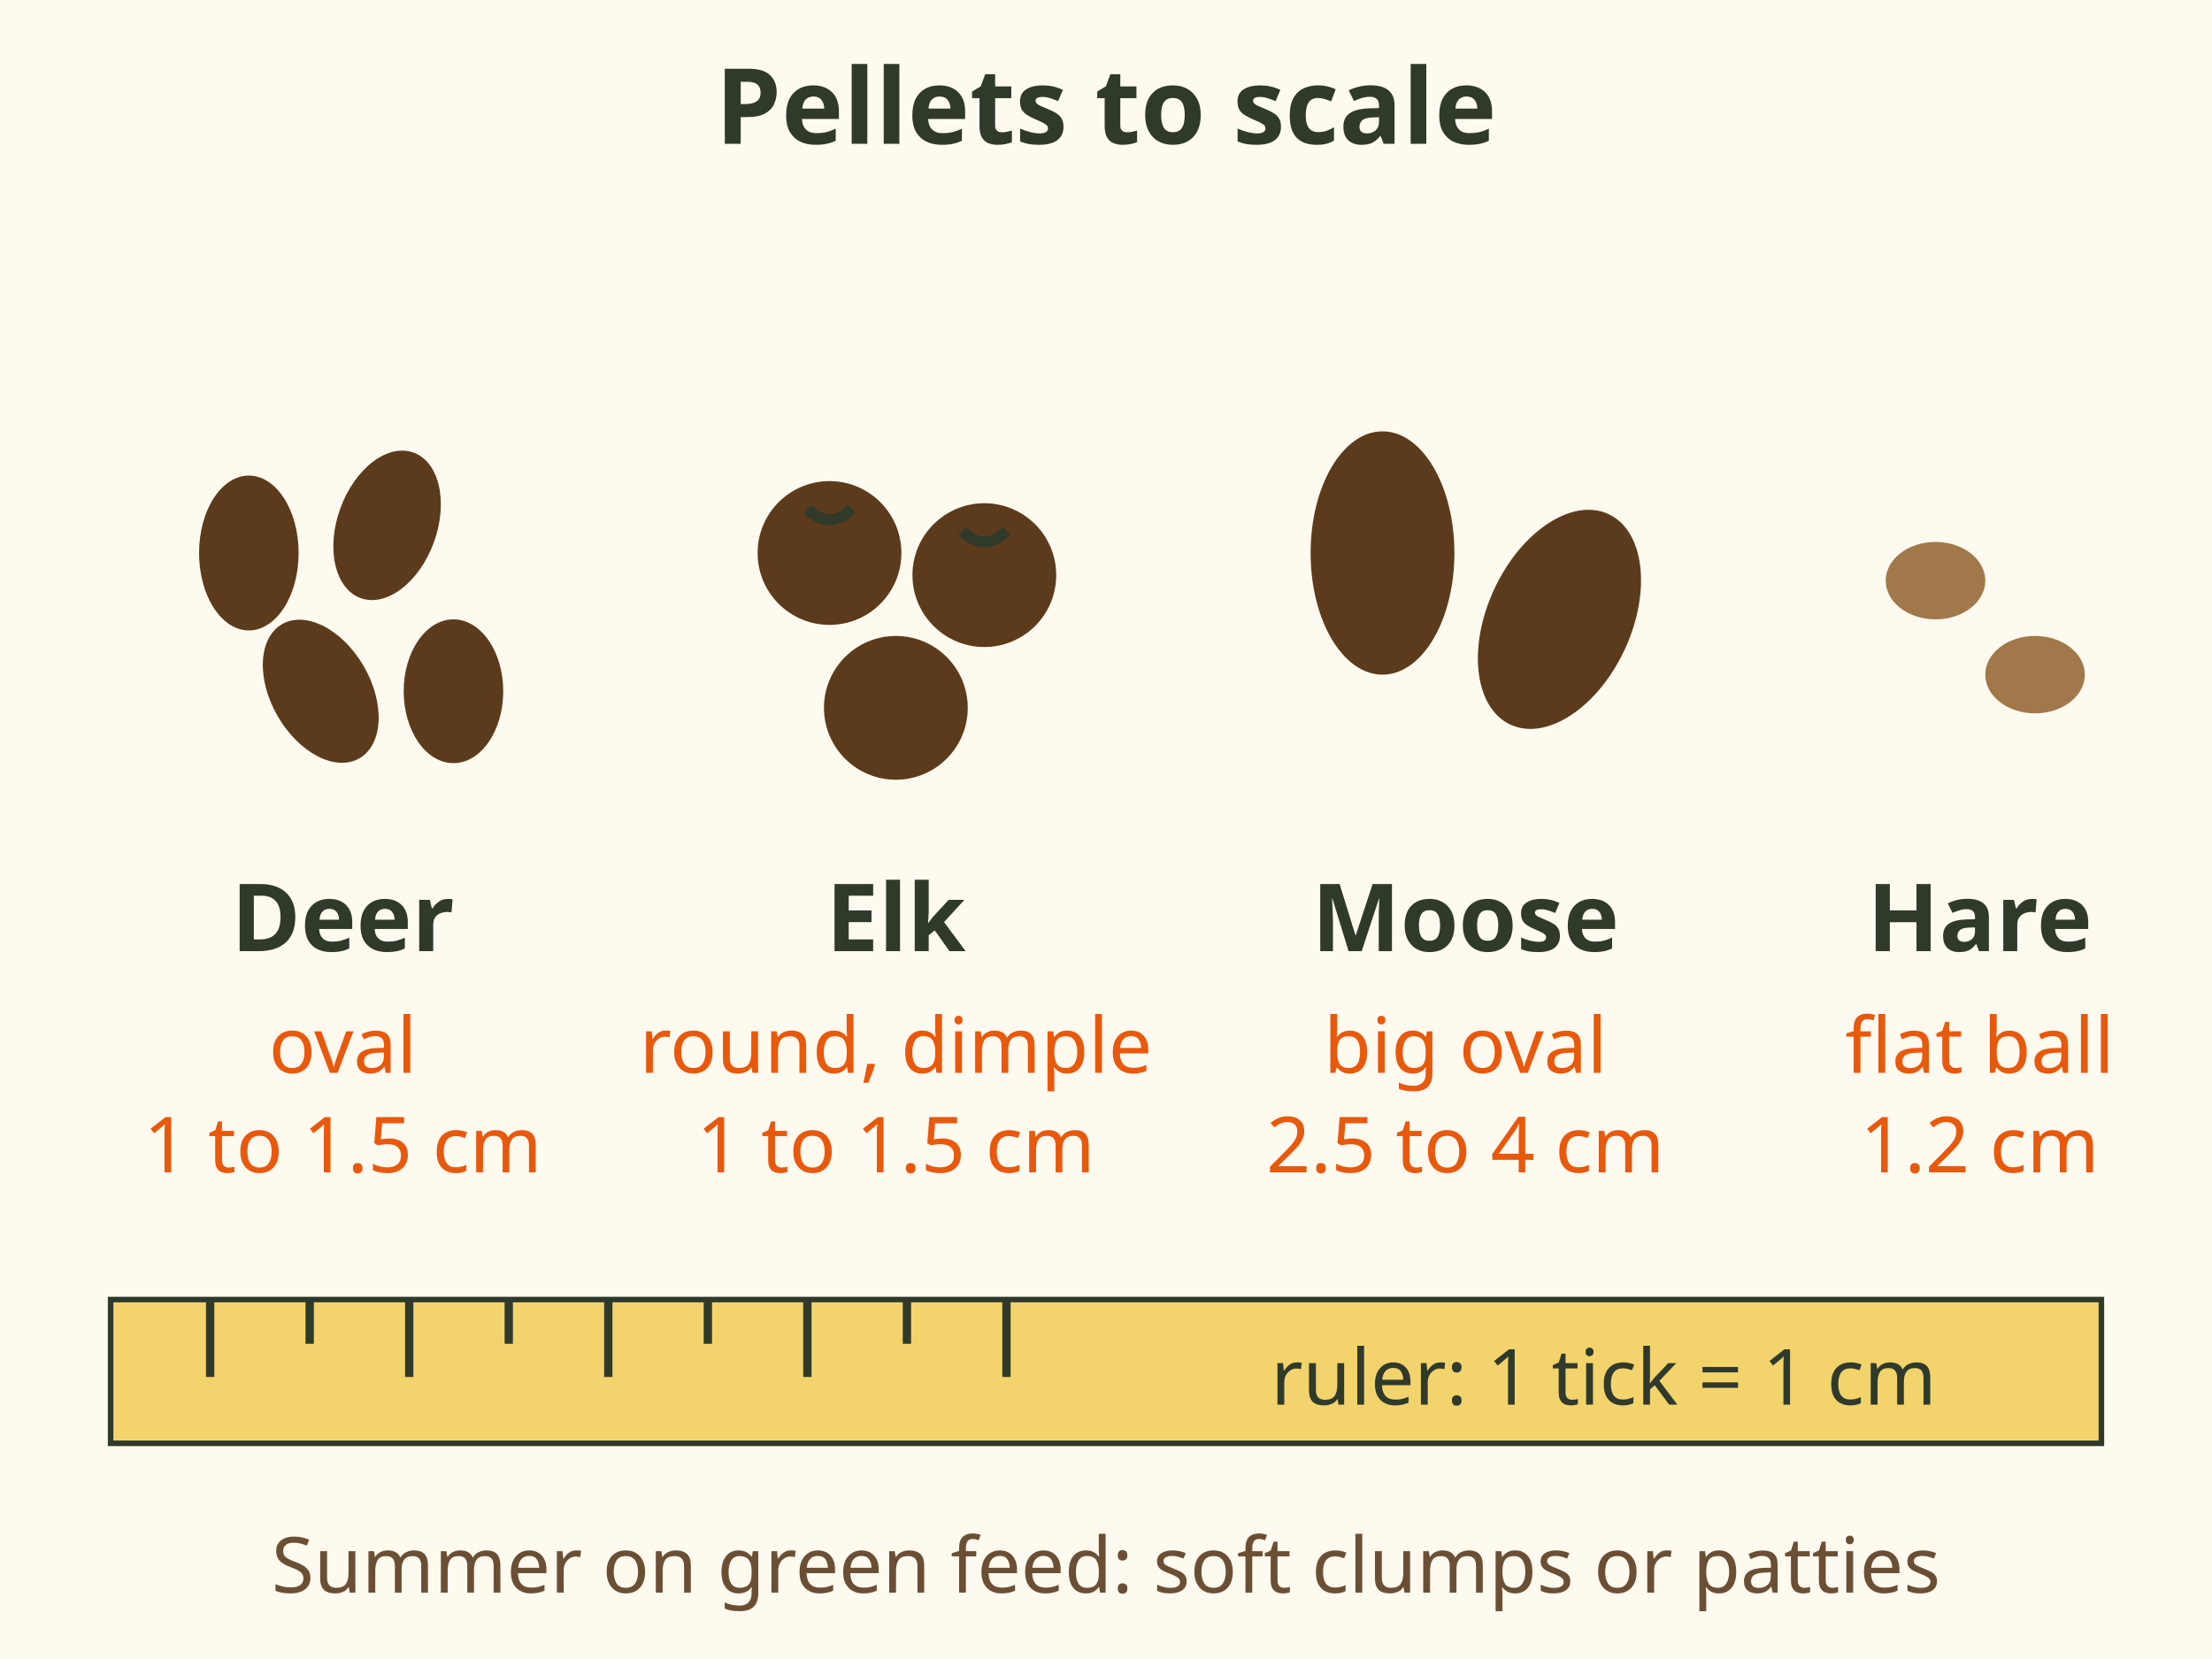
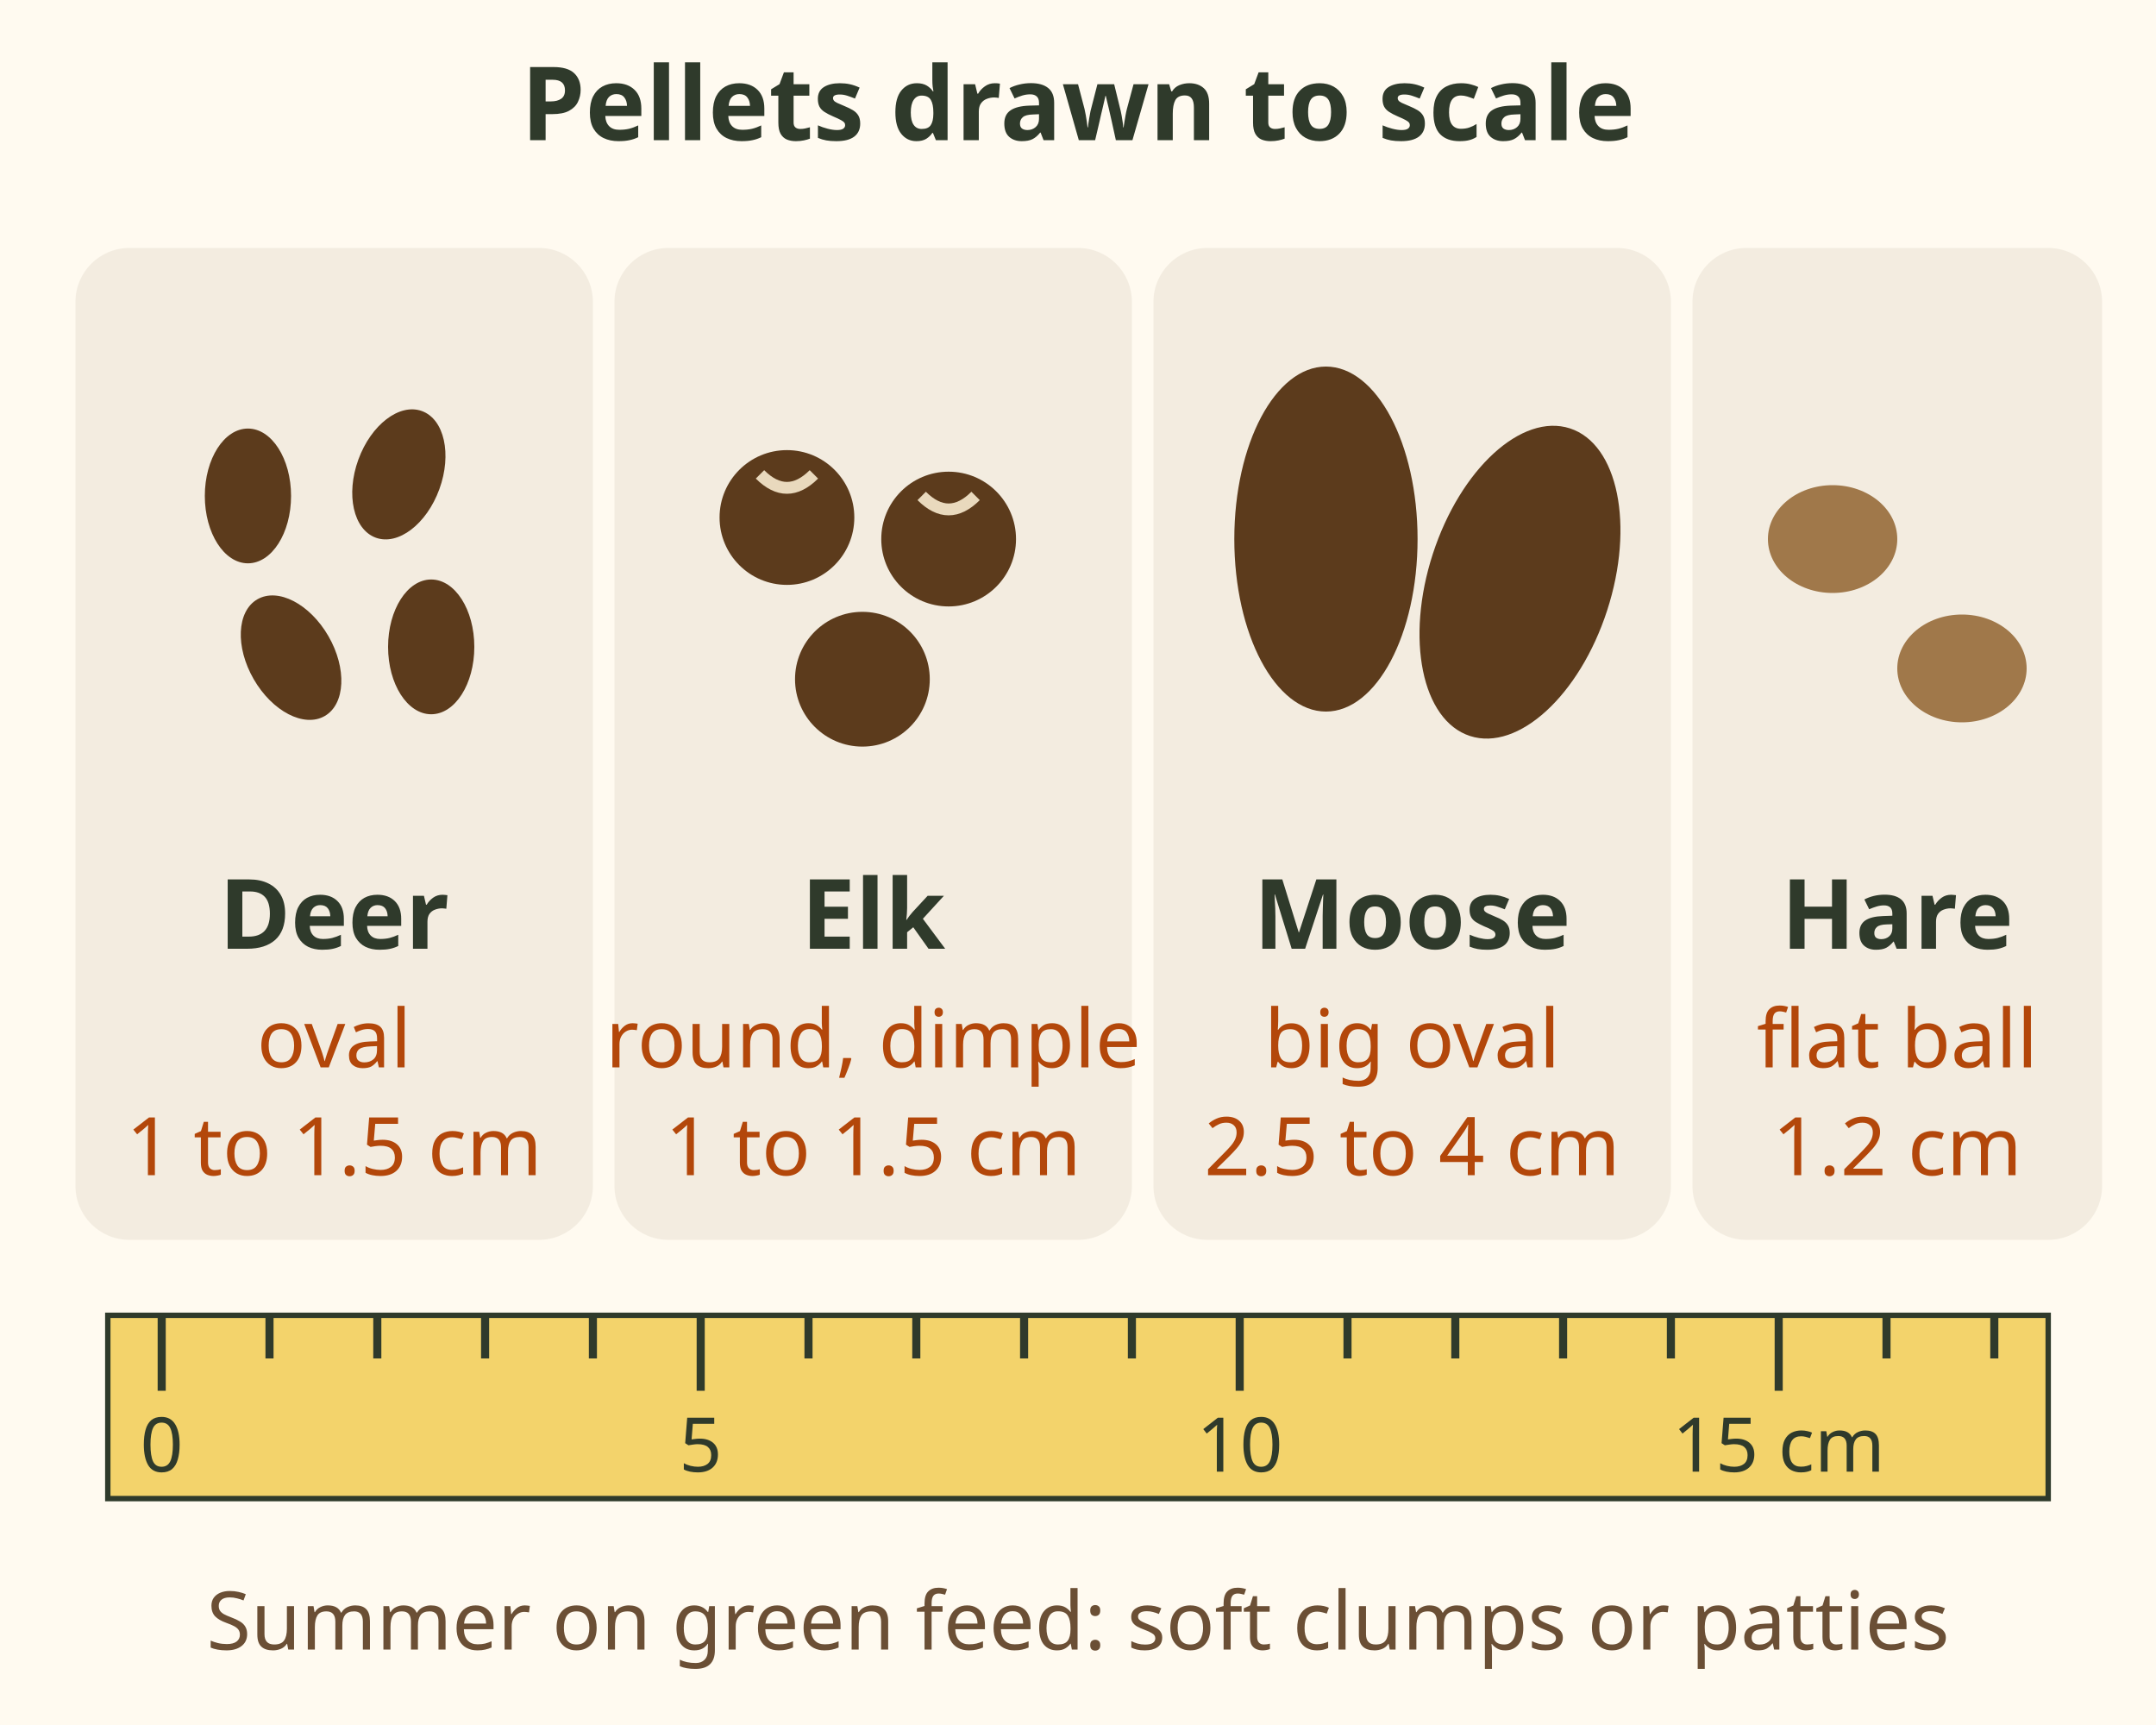
- <svg xmlns="http://www.w3.org/2000/svg" viewBox="0 0 400 300" font-family="sans-serif" role="img" aria-label="Pellets drawn to scale against a centimetre ruler. Deer: oval pellets about 1 to 1.5 cm long. Elk: rounder, 1 to 1.5 cm across, often dimpled on one end. Moose: big, 1.5 to 2 cm across and 2.5 to 4 cm long. Snowshoe hare: slightly flat round balls about 1.2 cm.">
-   <rect width="400" height="300" fill="#fffaf0" />
-   <text x="200" y="26" font-size="19" font-weight="bold" fill="#2f3a2b" text-anchor="middle">Pellets to scale</text>
-   <g fill="#5c3b1c">
-     <ellipse cx="45" cy="100" rx="9" ry="14" />
-     <ellipse cx="70" cy="95" rx="9" ry="14" transform="rotate(20 70 95)" />
-     <ellipse cx="58" cy="125" rx="9" ry="14" transform="rotate(-30 58 125)" />
-     <ellipse cx="82" cy="125" rx="9" ry="13" />
-     <circle cx="150" cy="100" r="13" />
-     <circle cx="178" cy="104" r="13" />
-     <circle cx="162" cy="128" r="13" />
-     <ellipse cx="250" cy="100" rx="13" ry="22" />
-     <ellipse cx="282" cy="112" rx="13" ry="21" transform="rotate(25 282 112)" />
-     <ellipse cx="350" cy="105" rx="9" ry="7" fill="#a0784a" />
-     <ellipse cx="368" cy="122" rx="9" ry="7" fill="#a0784a" />
+ <svg xmlns="http://www.w3.org/2000/svg" viewBox="0 0 400 320" font-family="sans-serif" role="img" aria-label="Pellets drawn to scale against a centimetre ruler. Deer: oval pellets about 1 to 1.5 cm long. Elk: rounder, 1 to 1.5 cm across, often dimpled on one end. Moose: big, 1.5 to 2 cm across and 2.5 to 4 cm long. Snowshoe hare: slightly flat round balls about 1.2 cm.">
+   <rect width="400" height="320" fill="#fffaf0" />
+   <text x="200" y="26" font-size="19" font-weight="bold" fill="#2f3a2b" text-anchor="middle">Pellets drawn to scale</text>
+   <g data-tip="Deer pellets|Oval pellets about 1 to 1.5 cm long, in piles. Summer on green feed: soft clumps. Fall and winter: firm separate pellets.">
+     <rect x="14" y="46" width="96" height="184" rx="10" fill="#f3ece0" />
+     <g fill="#5c3b1c">
+       <ellipse cx="46" cy="92" rx="8" ry="12.5" />
+       <ellipse cx="74" cy="88" rx="8" ry="12.5" transform="rotate(20 74 88)" />
+       <ellipse cx="54" cy="122" rx="8" ry="12.5" transform="rotate(-30 54 122)" />
+       <ellipse cx="80" cy="120" rx="8" ry="12.5" />
+     </g>
+     <text x="62" y="176" font-size="18" font-weight="bold" fill="#2f3a2b" text-anchor="middle">Deer</text>
+     <text x="62" y="198" font-size="15" fill="#b3470a" text-anchor="middle">oval</text>
+     <text x="62" y="218" font-size="15" fill="#b3470a" text-anchor="middle">1 to 1.5 cm</text>
  </g>
-   <g fill="#8b5a2b">
-     <path d="M146 92 q4 4 8 0" stroke="#2f3a2b" stroke-width="2" fill="none" />
-     <path d="M174 96 q4 4 8 0" stroke="#2f3a2b" stroke-width="2" fill="none" />
+   <g data-tip="Elk pellets|Rounder, about 1 to 1.5 cm across, often dimpled on one end, in bigger piles. Summer: soft patties like a small cow pie.">
+     <rect x="114" y="46" width="96" height="184" rx="10" fill="#f3ece0" />
+     <g fill="#5c3b1c">
+       <circle cx="146" cy="96" r="12.5" />
+       <circle cx="176" cy="100" r="12.5" />
+       <circle cx="160" cy="126" r="12.5" />
+     </g>
+     <path d="M141 88 q5 5 10 0 M171 92 q5 5 10 0" stroke="#e9d9bd" stroke-width="2.2" fill="none" />
+     <text x="162" y="176" font-size="18" font-weight="bold" fill="#2f3a2b" text-anchor="middle">Elk</text>
+     <text x="162" y="198" font-size="15" fill="#b3470a" text-anchor="middle">round, dimple</text>
+     <text x="162" y="218" font-size="15" fill="#b3470a" text-anchor="middle">1 to 1.5 cm</text>
  </g>
-   <g text-anchor="middle">
-     <text x="62" y="172" font-size="17" font-weight="bold" fill="#2f3a2b">Deer</text>
-     <text x="162" y="172" font-size="17" font-weight="bold" fill="#2f3a2b">Elk</text>
-     <text x="265" y="172" font-size="17" font-weight="bold" fill="#2f3a2b">Moose</text>
-     <text x="358" y="172" font-size="17" font-weight="bold" fill="#2f3a2b">Hare</text>
-     <text x="62" y="194" font-size="14" fill="#e8590c">oval</text>
-     <text x="62" y="212" font-size="14" fill="#e8590c">1 to 1.5 cm</text>
-     <text x="162" y="194" font-size="14" fill="#e8590c">round, dimple</text>
-     <text x="162" y="212" font-size="14" fill="#e8590c">1 to 1.5 cm</text>
-     <text x="265" y="194" font-size="14" fill="#e8590c">big oval</text>
-     <text x="265" y="212" font-size="14" fill="#e8590c">2.5 to 4 cm</text>
-     <text x="358" y="194" font-size="14" fill="#e8590c">flat ball</text>
-     <text x="358" y="212" font-size="14" fill="#e8590c">1.2 cm</text>
+   <g data-tip="Moose pellets|Big: about 1.5 to 2 cm across and 2.5 to 4 cm long. Winter pellets look like pressed sawdust. Summer: loose patties.">
+     <rect x="214" y="46" width="96" height="184" rx="10" fill="#f3ece0" />
+     <g fill="#5c3b1c">
+       <ellipse cx="246" cy="100" rx="17" ry="32" />
+       <ellipse cx="282" cy="108" rx="17" ry="30" transform="rotate(18 282 108)" />
+     </g>
+     <text x="262" y="176" font-size="18" font-weight="bold" fill="#2f3a2b" text-anchor="middle">Moose</text>
+     <text x="262" y="198" font-size="15" fill="#b3470a" text-anchor="middle">big oval</text>
+     <text x="262" y="218" font-size="15" fill="#b3470a" text-anchor="middle">2.5 to 4 cm</text>
  </g>
-   <rect x="20" y="235" width="360" height="26" fill="#f3d36b" stroke="#2f3a2b" />
-   <g stroke="#2f3a2b" stroke-width="1.5">
-     <path d="M38 235 v14 M56 235 v8 M74 235 v14 M92 235 v8 M110 235 v14 M128 235 v8 M146 235 v14 M164 235 v8 M182 235 v14" />
+   <g data-tip="Snowshoe hare|Slightly flat balls about 1.2 cm, light brown, sawdust inside. Dropped singly; piles only where it fed a long time.">
+     <rect x="314" y="46" width="76" height="184" rx="10" fill="#f3ece0" />
+     <g fill="#a0784a">
+       <ellipse cx="340" cy="100" rx="12" ry="10" />
+       <ellipse cx="364" cy="124" rx="12" ry="10" />
+     </g>
+     <text x="352" y="176" font-size="18" font-weight="bold" fill="#2f3a2b" text-anchor="middle">Hare</text>
+     <text x="352" y="198" font-size="15" fill="#b3470a" text-anchor="middle">flat ball</text>
+     <text x="352" y="218" font-size="15" fill="#b3470a" text-anchor="middle">1.2 cm</text>
  </g>
-   <text x="290" y="254" font-size="14" fill="#2f3a2b" text-anchor="middle">ruler: 1 tick = 1 cm</text>
-   <text x="200" y="288" font-size="14" fill="#6b4f35" text-anchor="middle">Summer on green feed: soft clumps or patties</text>
+   <g data-tip="Ruler and tracks|Each tick is 1 cm. Sizes overlap, so check the tracks beside the pile. Piles are not a count of deer.">
+     <rect x="20" y="244" width="360" height="34" fill="#f3d36b" stroke="#2f3a2b" />
+     <path d="M30 244 v14 M50 244 v8 M70 244 v8 M90 244 v8 M110 244 v8 M130 244 v14 M150 244 v8 M170 244 v8 M190 244 v8 M210 244 v8 M230 244 v14 M250 244 v8 M270 244 v8 M290 244 v8 M310 244 v8 M330 244 v14 M350 244 v8 M370 244 v8" stroke="#2f3a2b" stroke-width="1.5" fill="none" />
+     <g font-size="14" fill="#2f3a2b" text-anchor="middle">
+       <text x="30" y="273">0</text>
+       <text x="130" y="273">5</text>
+       <text x="230" y="273">10</text>
+       <text x="330" y="273">15 cm</text>
+     </g>
+   </g>
+   <text x="200" y="306" font-size="15" fill="#6b4f35" text-anchor="middle">Summer on green feed: soft clumps or patties</text>
</svg>
